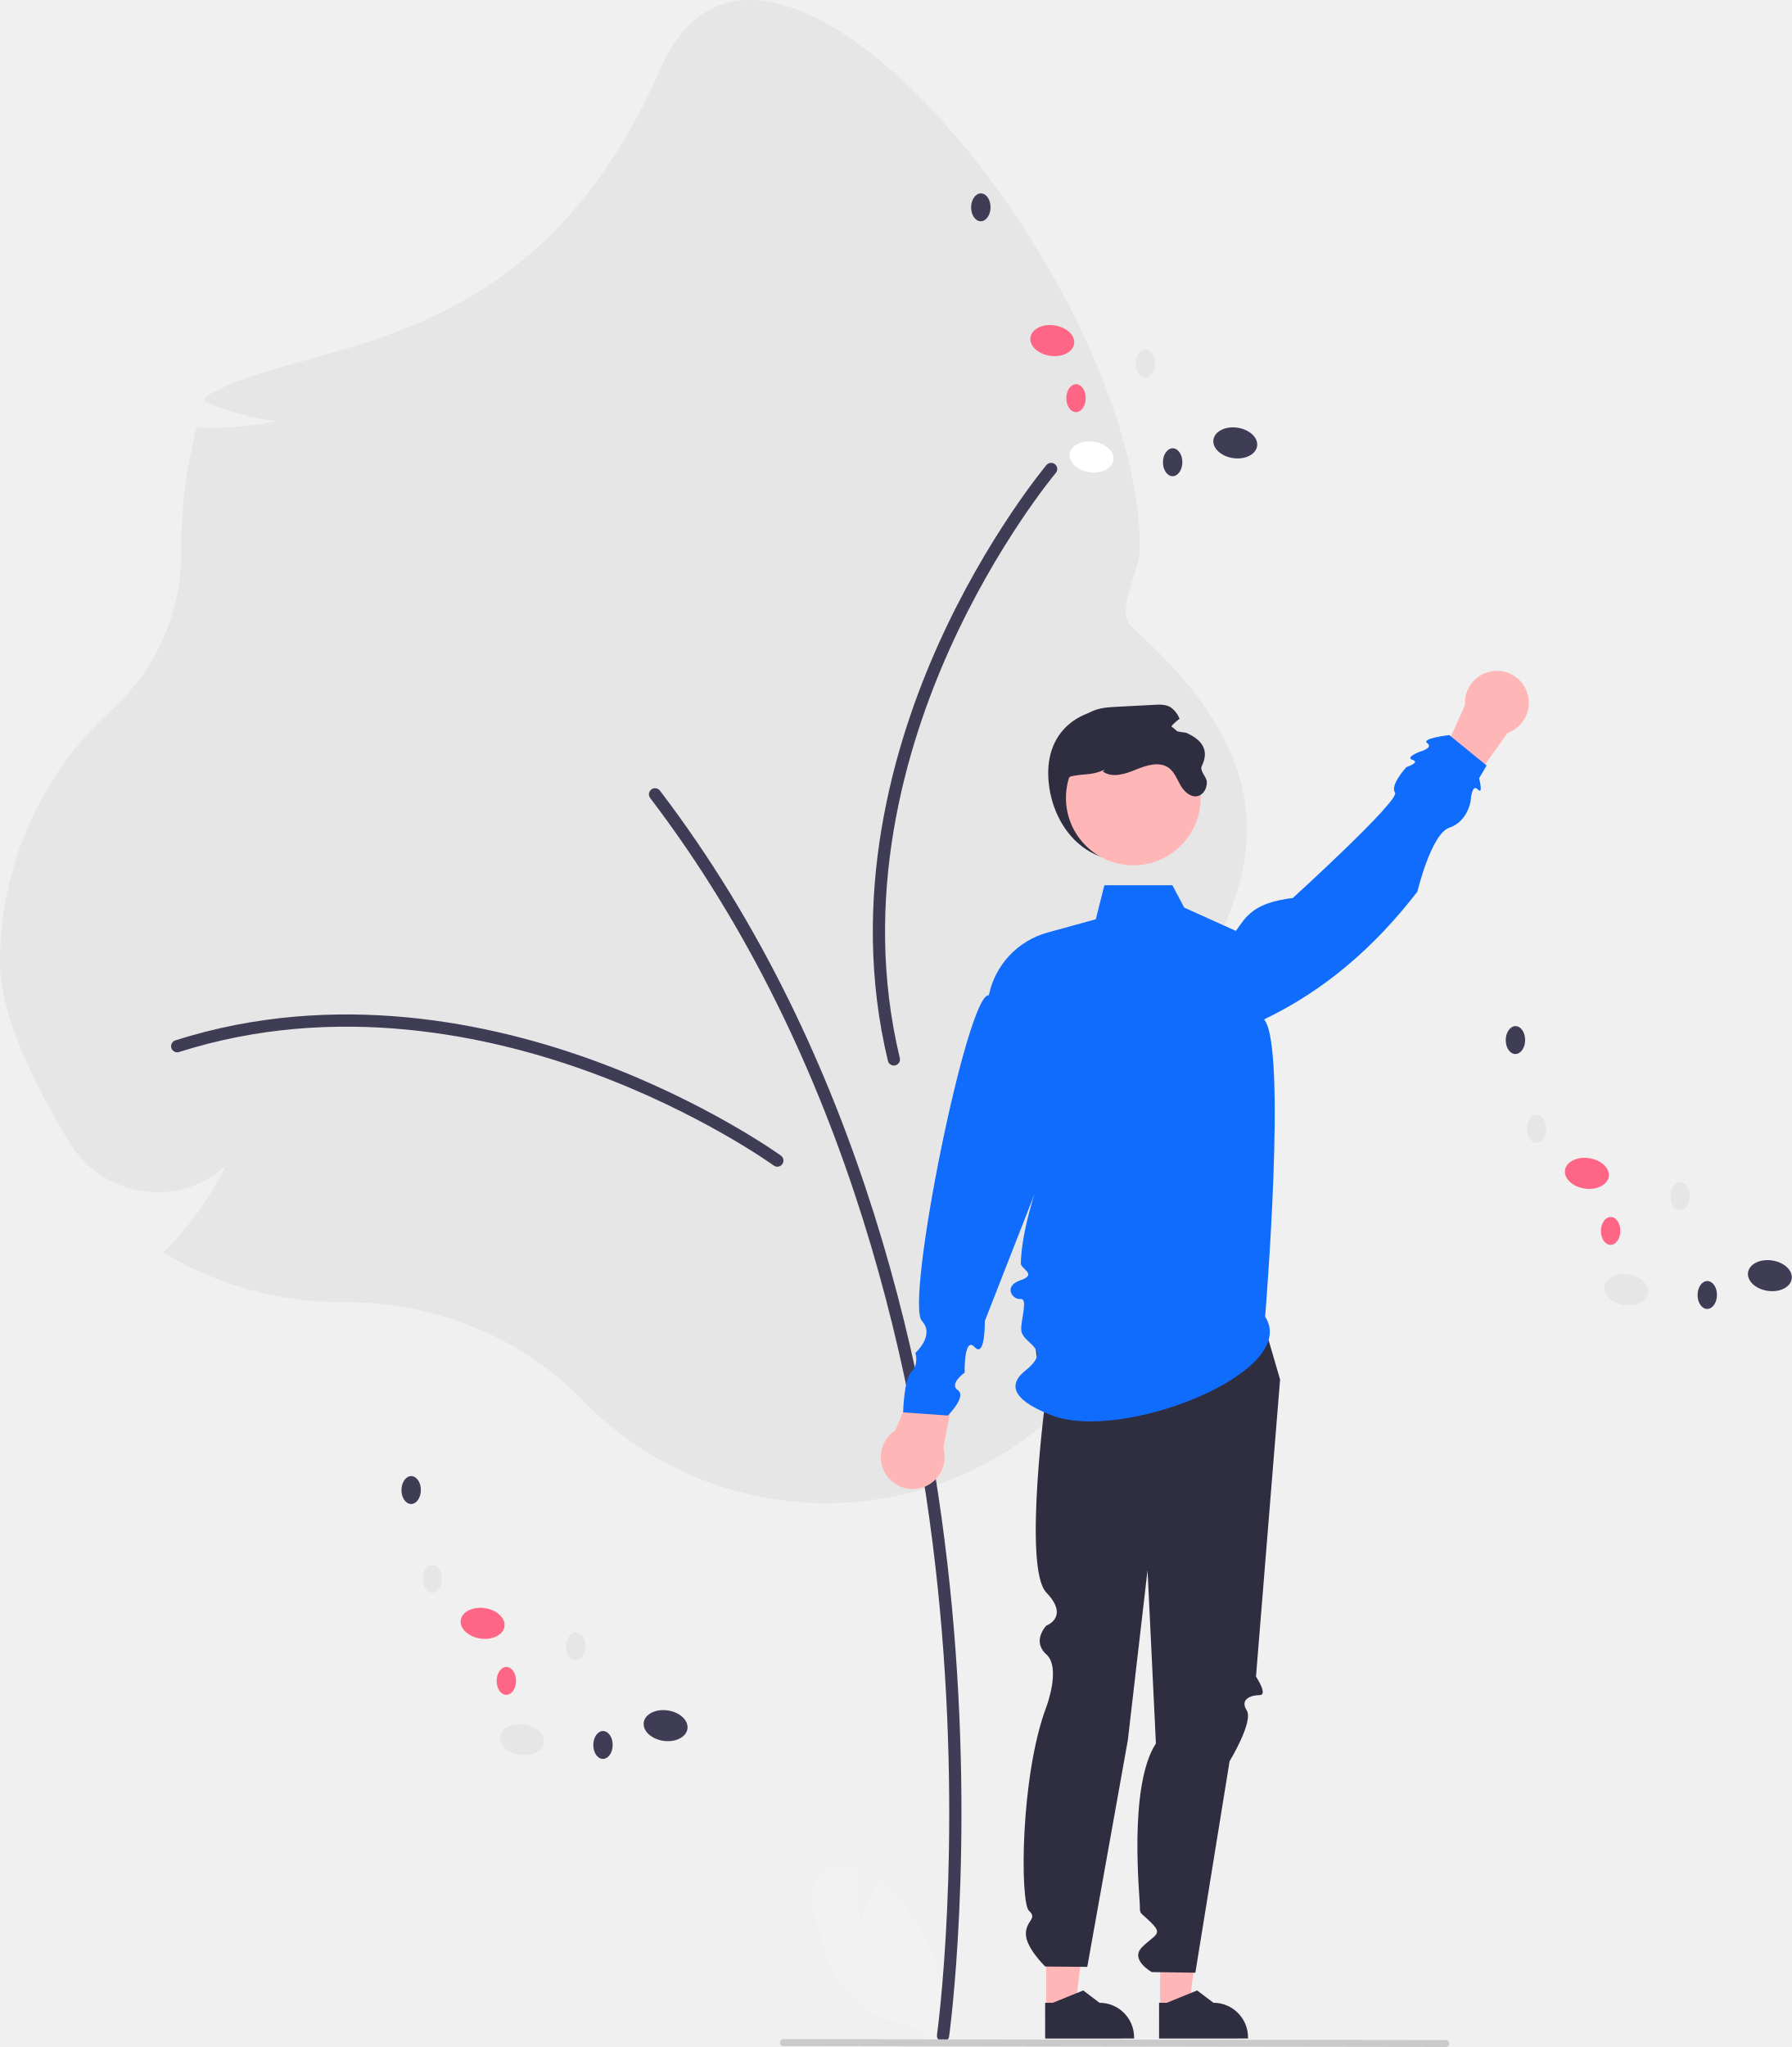
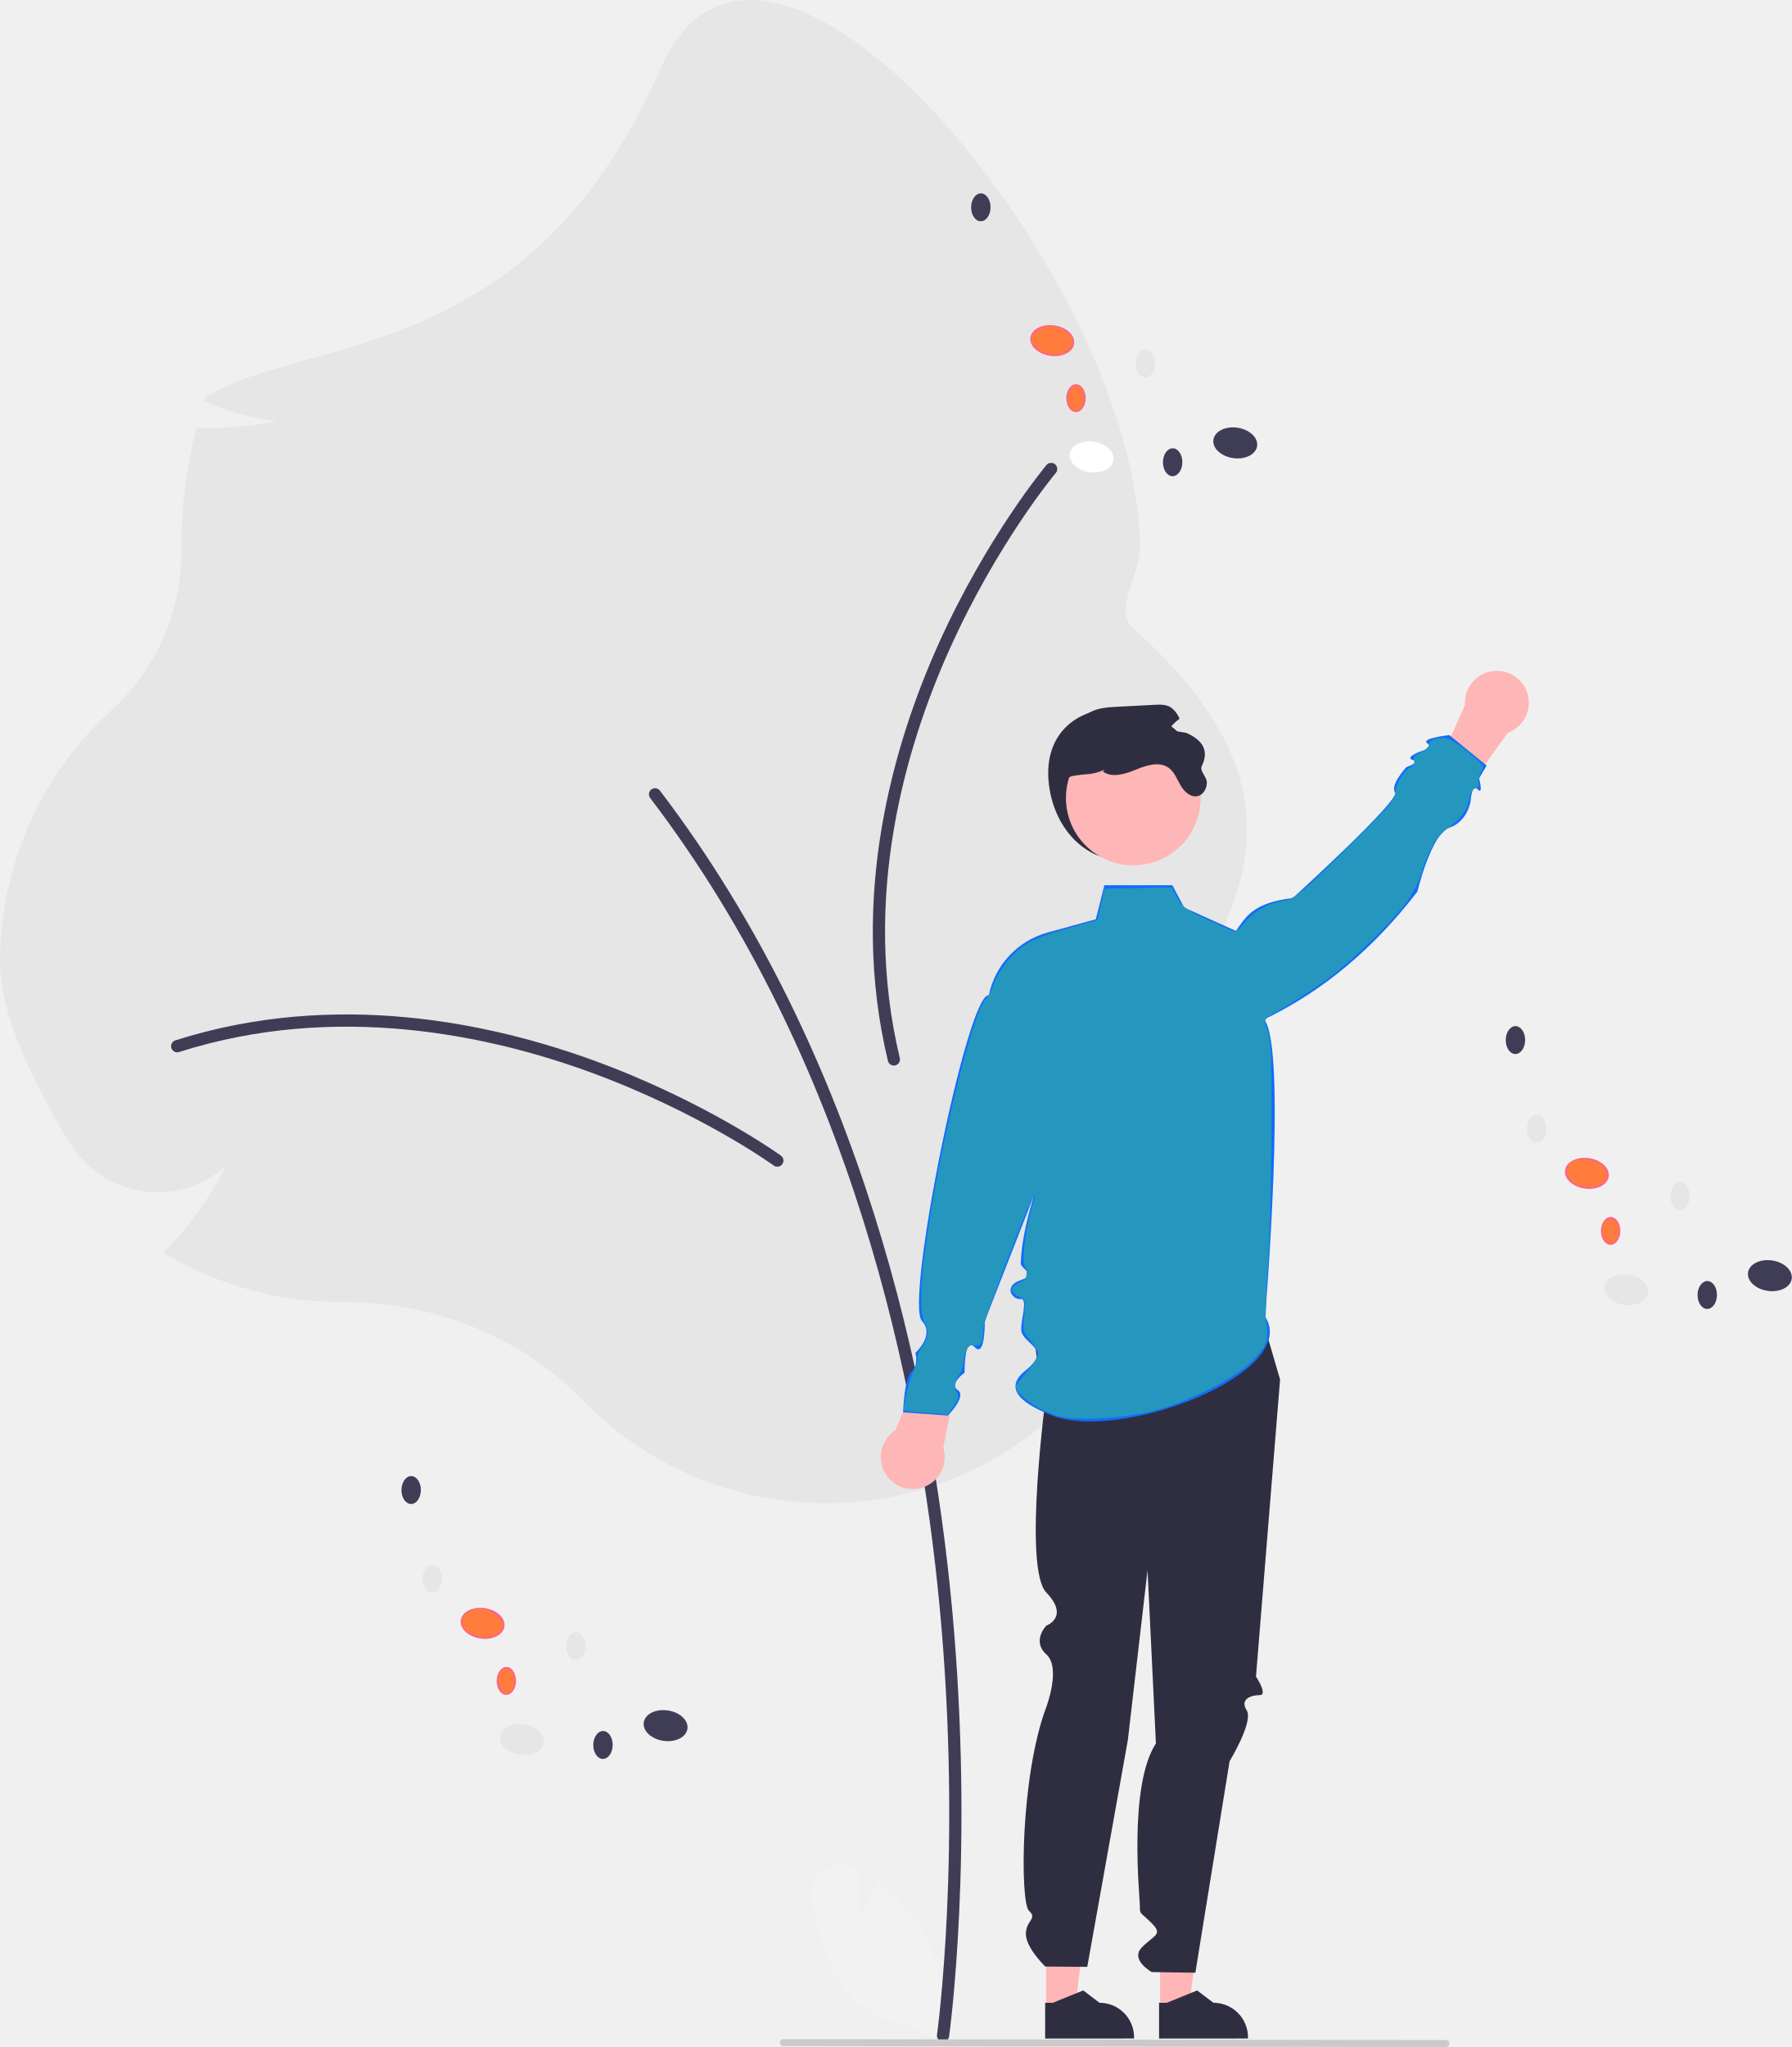
- <svg xmlns="http://www.w3.org/2000/svg" data-name="Layer 1" width="613.353" height="700.561" viewBox="0 0 613.353 700.561">
-   <path d="M587.667,756.931l-.782-17.576q-.122-.065-.244-.129c-8.376-4.395-17.976,3.561-15.3,12.634,2.517,8.537,4.208,17.74,8.816,25.212a34.144,34.144,0,0,0,25.038,15.779l10.642,6.516a57.215,57.215,0,0,0-12.06-46.364,55.267,55.267,0,0,0-10.157-9.438C591.072,750.285,587.667,756.931,587.667,756.931Z" transform="translate(-293.3236 -99.71938)" fill="#f2f2f2" />
-   <path d="M492.391,578.564c-20.488-21.129-50.178-33.247-81.457-33.247l-1.207.003a116.315,116.315,0,0,1-58.635-15.835l-1.852-1.079,1.492-1.537a113.373,113.373,0,0,0,19.993-28.306,34.282,34.282,0,0,1-27.668,8.938,35.104,35.104,0,0,1-25.77-16.506c-10.932-17.738-23.964-42.907-23.964-62.08a116.669,116.669,0,0,1,38.063-86.091,72.651,72.651,0,0,0,24-54.171l-.006-1.453a164.774,164.774,0,0,1,4.891-39.873l.33-1.317,1.355.047a111.391,111.391,0,0,0,26.047-2.182,87.918,87.918,0,0,1-23.36-6.213l-1.458-.59.495-1.494C397.782,214.464,474.758,225.398,519.437,123.175,555.666,40.285,683.493,196.755,683.493,287.199c0,9.229-9.133,21.424-2.296,27.524,73.91,65.938,22.913,108.28,6.835,150.885-3.815,10.109,4.457,21.206,4.457,32.142,0,1.856-.047,3.771-.141,5.693l-.142,2.955-2.464-1.64a81.626,81.626,0,0,1-13.48-11.056,71.135,71.135,0,0,1-2.256,61.412c-7.746,14.619-15.239,25.085-22.272,31.105a116.29,116.29,0,0,1-159.343-7.656Z" transform="translate(-293.3236 -99.71938)" fill="#e6e6e6" />
-   <path d="M616.132,798.499a2.093,2.093,0,0,0,2.07-1.798c.089-.625,8.8-63.454.977-146.956-7.225-77.116-30.429-188.191-99.939-279.415a2.094,2.094,0,1,0-3.33,2.538c68.91,90.436,91.926,200.696,99.101,277.267,7.778,83.016-.865,145.355-.953,145.975a2.095,2.095,0,0,0,2.075,2.389Z" transform="translate(-293.3236 -99.71938)" fill="#3f3d56" />
-   <path d="M559.407,499.005a2.093,2.093,0,0,0,1.232-3.787c-.252-.183-25.681-18.506-63.697-32.425-35.143-12.866-88.582-24.53-143.597-7.02a2.093,2.093,0,1,0,1.27,3.989c53.888-17.15,106.359-5.679,140.888,6.963,37.473,13.72,62.427,31.7,62.675,31.88A2.085,2.085,0,0,0,559.407,499.005Z" transform="translate(-293.3236 -99.71938)" fill="#3f3d56" />
-   <path d="M655.22,260.373a2.093,2.093,0,0,0-3.688-1.502c-.201.238-20.307,24.282-36.928,61.196-15.363,34.125-30.845,86.585-17.343,142.719a2.093,2.093,0,1,0,4.07-.979c-13.224-54.983,1.996-106.491,17.091-140.021,16.383-36.388,36.113-59.982,36.311-60.216A2.085,2.085,0,0,0,655.22,260.373Z" transform="translate(-293.3236 -99.71938)" fill="#3f3d56" />
-   <path d="M652.386,368.317c1.766,14.25,11.641,26,26,26a26,26,0,0,0,26-26c0-14.359-11.702-24.672-26-26C663.216,340.908,650.119,350.021,652.386,368.317Z" transform="translate(-293.3236 -99.71938)" fill="#2f2e41" />
-   <polygon points="397.105 687.328 407.006 687.327 411.716 649.137 397.103 649.138 397.105 687.328" fill="#ffb6b6" />
-   <path d="M690.081,797.376l30.447-.001v-.385A11.851,11.851,0,0,0,708.677,785.139H708.676l-5.562-4.219-10.377,4.22-2.658 0Z" transform="translate(-293.3236 -99.71938)" fill="#2f2e41" />
-   <polygon points="358.105 687.328 368.006 687.327 372.716 649.137 358.103 649.138 358.105 687.328" fill="#ffb6b6" />
-   <path d="M651.081,797.376l30.447-.001v-.385A11.851,11.851,0,0,0,669.677,785.139H669.676l-5.562-4.219-10.377,4.22-2.658 0Z" transform="translate(-293.3236 -99.71938)" fill="#2f2e41" />
-   <path d="M724.501,547.856l7,24L723.254,673.501s4.246,6.355,1.246,6.355-6.847,1.409-4.423,5.205-5.86,17.421-5.86,17.421l-11.717,72.374-14.929-.22s-7.59-4.228-3.33-8.504,7.26-4.276,3.26-8.276-4-2.795-4-5.898-4.008-41.016,5.496-55.559l-2.864-59.295-6.745,58.161-13.888,77.591-14.382-.118s-6.643-6.403-6.63-11.142,4.104-5.133,1.058-7.936-3.046-45.866,5.954-69.803c0,0,5.091-13.374-.012-17.957s-.006-9.827-.006-9.827,8.082-2.921-.007-11.339-.044-67.949-.044-67.949-8.843-24.031.113-33.48S724.501,547.856,724.501,547.856Z" transform="translate(-293.3236 -99.71938)" fill="#2f2e41" />
-   <path d="M599.826,589.206l12.489-30.182,9.84,5.467-5.943,30.703a10.935,10.935,0,1,1-16.387-5.987Z" transform="translate(-293.3236 -99.71938)" fill="#ffb6b6" />
-   <path d="M809.4,350.535l-19.003,26.568-8.345-7.554,12.745-28.558A10.935,10.935,0,1,1,809.4,350.535Z" transform="translate(-293.3236 -99.71938)" fill="#ffb6b6" />
-   <path d="M726.386,550.317c12.326,19.118-49.631,43.381-73.404,33.64-4.163-1.706-18.482-7.339-8.694-15.15s-1.135-8.91-1.393-13.994c-.173-3.399,2.459-10.856-.287-10.536s-5.96-4.381.021-6.404.064-3.868.117-5.788c.572-20.955,16.65-54.287,16.65-54.287l-28.971,74.057s.214,12.812-3.48,8.897-3.426,8.757-3.426,8.757-5.494,3.834-2.335,5.968-3.401,8.694-3.401,8.694l-15.307-1.093s.24-11.371,2.853-13.885,1.33-6.471,1.33-6.471,6.805-6.023,2.243-10.914c-5.867-6.29,15.524-112.53,22.906-111.478a28.12,28.12,0,0,1,20.08-21.452l16.532-4.552,2.936-11.647h23.279l4.055,7.653,17.698,7.987c3.334-4.704,5.825-9.66,19.475-11.267,0,0,36.783-33.467,34.987-36.08s3.906-8.731,3.906-8.731,4.87-1.594,2.122-2.445,2.446-2.818,2.446-2.818,4.81-1.264,2.542-2.928,7.571-2.758,7.571-2.758l12.767,10.417-2.58,4.375s1.573,5.958-.48,3.783-2.44,4.137-2.44,4.137-1.049,6.912-7.267,8.994S778.502,404.863,778.502,404.863c-14.665,19.067-31.971,33.941-52.48,43.733C734.015,457.771,726.386,550.317,726.386,550.317Z" transform="translate(-293.3236 -99.71938)" fill="#106cfc" />
-   <circle cx="387.937" cy="273.086" r="23.056" fill="#ffb6b6" />
-   <path d="M657.386,375.317c.73,5.01,5,12,4,12s-8.11-20.653-1-22c5.157-.977,6.31-.12,11.13-2.21l-.68.64c3.19,2.32,7.63.89,11.27-.62,3.65-1.5,8.08-2.93,11.28-.62,2.01,1.45,2.86,3.97,4.11,6.11,1.25,2.15,3.56,4.18,5.94,3.52,1.91-.53,3.01-2.67,3-4.65s-2.588-3.864-1.72-5.64c2.573-5.264.259-8.853-5.35-11.33q-3.06-.465-6.12-.95a17.358,17.358,0,0,1,3.84-3.86,8.774,8.774,0,0,0-3.1-3.97c-1.63-.97-3.65-.9-5.54-.8q-6.33.33-12.65.66c-3.12.16-6.35.35-9.14,1.78-3.48,1.79-5.76,5.28-7.42,8.83C655.516,360.187,656.106,366.607,657.386,375.317Z" transform="translate(-293.3236 -99.71938)" fill="#2f2e41" />
-   <path d="M561.476,799.973l226.75.307a1.191,1.191,0,1,0,0-2.381l-226.75-.307a1.191,1.191,0,0,0,0,2.381Z" transform="translate(-293.3236 -99.71938)" fill="#cacaca" />
-   <ellipse cx="471.988" cy="695.094" rx="5.257" ry="7.557" transform="translate(-577.1442 962.365) rotate(-81.72174)" fill="#e6e6e6" />
-   <ellipse cx="521.16" cy="690.296" rx="5.257" ry="7.557" transform="translate(-530.3043 1006.917) rotate(-81.72174)" fill="#3f3d56" />
-   <ellipse cx="458.524" cy="655.286" rx="5.257" ry="7.557" transform="translate(-549.2768 914.9641) rotate(-81.72174)" fill="#ff6584" />
-   <ellipse cx="441.313" cy="640.043" rx="4.776" ry="3.322" transform="translate(-495.3721 976.7843) rotate(-89.56675)" fill="#e6e6e6" />
-   <ellipse cx="434.067" cy="609.671" rx="4.776" ry="3.322" transform="translate(-472.1923 939.3968) rotate(-89.56675)" fill="#3f3d56" />
-   <ellipse cx="490.412" cy="663.123" rx="4.776" ry="3.322" transform="translate(-469.7236 1048.788) rotate(-89.56675)" fill="#e6e6e6" />
-   <ellipse cx="466.651" cy="674.987" rx="4.776" ry="3.322" transform="translate(-505.1694 1036.801) rotate(-89.56675)" fill="#ff6584" />
-   <ellipse cx="499.728" cy="696.915" rx="4.776" ry="3.322" transform="translate(-494.2694 1091.639) rotate(-89.56675)" fill="#3f3d56" />
-   <ellipse cx="849.988" cy="541.094" rx="5.257" ry="7.557" transform="translate(-101.1735 1204.599) rotate(-81.72174)" fill="#e6e6e6" />
-   <ellipse cx="899.16" cy="536.296" rx="5.257" ry="7.557" transform="translate(-54.33364 1249.151) rotate(-81.72174)" fill="#3f3d56" />
-   <ellipse cx="836.524" cy="501.286" rx="5.257" ry="7.557" transform="matrix(0.14398, -0.98958, 0.98958, 0.14398, -73.30606, 1157.199)" fill="#ff6584" />
-   <ellipse cx="819.313" cy="486.043" rx="4.776" ry="3.322" transform="translate(33.76519 1201.938) rotate(-89.56675)" fill="#e6e6e6" />
-   <ellipse cx="812.067" cy="455.671" rx="4.776" ry="3.322" transform="translate(56.94499 1164.55) rotate(-89.56675)" fill="#3f3d56" />
-   <ellipse cx="868.412" cy="509.123" rx="4.776" ry="3.322" transform="translate(59.41371 1273.942) rotate(-89.56675)" fill="#e6e6e6" />
-   <ellipse cx="844.651" cy="520.987" rx="4.776" ry="3.322" transform="translate(23.96793 1261.955) rotate(-89.56675)" fill="#ff6584" />
-   <ellipse cx="877.728" cy="542.915" rx="4.776" ry="3.322" transform="translate(34.86796 1316.793) rotate(-89.56675)" fill="#3f3d56" />
-   <ellipse cx="666.988" cy="256.094" rx="5.257" ry="7.557" transform="translate(24.20544 779.5407) rotate(-81.72174)" fill="#fff" />
-   <ellipse cx="716.16" cy="251.296" rx="5.257" ry="7.557" transform="translate(71.04527 824.0926) rotate(-81.72174)" fill="#3f3d56" />
-   <ellipse cx="653.524" cy="216.286" rx="5.257" ry="7.557" transform="translate(52.07285 732.1398) rotate(-81.72174)" fill="#ff6584" />
-   <ellipse cx="636.313" cy="201.043" rx="4.776" ry="3.322" transform="translate(137.1408 736.0982) rotate(-89.56675)" fill="#e6e6e6" />
-   <ellipse cx="629.067" cy="170.671" rx="4.776" ry="3.322" transform="translate(160.3206 698.7107) rotate(-89.56675)" fill="#3f3d56" />
-   <ellipse cx="685.412" cy="224.123" rx="4.776" ry="3.322" transform="translate(162.7893 808.102) rotate(-89.56675)" fill="#e6e6e6" />
-   <ellipse cx="661.651" cy="235.987" rx="4.776" ry="3.322" transform="translate(127.3435 796.1152) rotate(-89.56675)" fill="#ff6584" />
-   <ellipse cx="694.728" cy="257.915" rx="4.776" ry="3.322" transform="translate(138.2436 850.9534) rotate(-89.56675)" fill="#3f3d56" />
+ <svg xmlns="http://www.w3.org/2000/svg" data-name="Layer 1" width="613.353" height="700.561" viewBox="0 0 613.353 700.561" version="1.1" id="svg84">
+   <defs id="defs88" />
+   <path d="M587.667,756.931l-.782-17.576q-.122-.065-.244-.129c-8.376-4.395-17.976,3.561-15.3,12.634,2.517,8.537,4.208,17.74,8.816,25.212a34.144,34.144,0,0,0,25.038,15.779l10.642,6.516a57.215,57.215,0,0,0-12.06-46.364,55.267,55.267,0,0,0-10.157-9.438C591.072,750.285,587.667,756.931,587.667,756.931Z" transform="translate(-293.3236 -99.71938)" fill="#f2f2f2" id="path2" />
+   <path d="M492.391,578.564c-20.488-21.129-50.178-33.247-81.457-33.247l-1.207.003a116.315,116.315,0,0,1-58.635-15.835l-1.852-1.079,1.492-1.537a113.373,113.373,0,0,0,19.993-28.306,34.282,34.282,0,0,1-27.668,8.938,35.104,35.104,0,0,1-25.77-16.506c-10.932-17.738-23.964-42.907-23.964-62.08a116.669,116.669,0,0,1,38.063-86.091,72.651,72.651,0,0,0,24-54.171l-.006-1.453a164.774,164.774,0,0,1,4.891-39.873l.33-1.317,1.355.047a111.391,111.391,0,0,0,26.047-2.182,87.918,87.918,0,0,1-23.36-6.213l-1.458-.59.495-1.494C397.782,214.464,474.758,225.398,519.437,123.175,555.666,40.285,683.493,196.755,683.493,287.199c0,9.229-9.133,21.424-2.296,27.524,73.91,65.938,22.913,108.28,6.835,150.885-3.815,10.109,4.457,21.206,4.457,32.142,0,1.856-.047,3.771-.141,5.693l-.142,2.955-2.464-1.64a81.626,81.626,0,0,1-13.48-11.056,71.135,71.135,0,0,1-2.256,61.412c-7.746,14.619-15.239,25.085-22.272,31.105a116.29,116.29,0,0,1-159.343-7.656Z" transform="translate(-293.3236 -99.71938)" fill="#e6e6e6" id="path4" />
+   <path d="M616.132,798.499a2.093,2.093,0,0,0,2.07-1.798c.089-.625,8.8-63.454.977-146.956-7.225-77.116-30.429-188.191-99.939-279.415a2.094,2.094,0,1,0-3.33,2.538c68.91,90.436,91.926,200.696,99.101,277.267,7.778,83.016-.865,145.355-.953,145.975a2.095,2.095,0,0,0,2.075,2.389Z" transform="translate(-293.3236 -99.71938)" fill="#3f3d56" id="path6" />
+   <path d="M559.407,499.005a2.093,2.093,0,0,0,1.232-3.787c-.252-.183-25.681-18.506-63.697-32.425-35.143-12.866-88.582-24.53-143.597-7.02a2.093,2.093,0,1,0,1.27,3.989c53.888-17.15,106.359-5.679,140.888,6.963,37.473,13.72,62.427,31.7,62.675,31.88A2.085,2.085,0,0,0,559.407,499.005Z" transform="translate(-293.3236 -99.71938)" fill="#3f3d56" id="path8" />
+   <path d="M655.22,260.373a2.093,2.093,0,0,0-3.688-1.502c-.201.238-20.307,24.282-36.928,61.196-15.363,34.125-30.845,86.585-17.343,142.719a2.093,2.093,0,1,0,4.07-.979c-13.224-54.983,1.996-106.491,17.091-140.021,16.383-36.388,36.113-59.982,36.311-60.216A2.085,2.085,0,0,0,655.22,260.373Z" transform="translate(-293.3236 -99.71938)" fill="#3f3d56" id="path10" />
+   <path d="M652.386,368.317c1.766,14.25,11.641,26,26,26a26,26,0,0,0,26-26c0-14.359-11.702-24.672-26-26C663.216,340.908,650.119,350.021,652.386,368.317Z" transform="translate(-293.3236 -99.71938)" fill="#2f2e41" id="path12" />
+   <polygon points="397.105 687.328 407.006 687.327 411.716 649.137 397.103 649.138 397.105 687.328" fill="#ffb6b6" id="polygon14" />
+   <path d="M690.081,797.376l30.447-.001v-.385A11.851,11.851,0,0,0,708.677,785.139H708.676l-5.562-4.219-10.377,4.22-2.658 0Z" transform="translate(-293.3236 -99.71938)" fill="#2f2e41" id="path16" />
+   <polygon points="358.105 687.328 368.006 687.327 372.716 649.137 358.103 649.138 358.105 687.328" fill="#ffb6b6" id="polygon18" />
+   <path d="M651.081,797.376l30.447-.001v-.385A11.851,11.851,0,0,0,669.677,785.139H669.676l-5.562-4.219-10.377,4.22-2.658 0Z" transform="translate(-293.3236 -99.71938)" fill="#2f2e41" id="path20" />
+   <path d="M724.501,547.856l7,24L723.254,673.501s4.246,6.355,1.246,6.355-6.847,1.409-4.423,5.205-5.86,17.421-5.86,17.421l-11.717,72.374-14.929-.22s-7.59-4.228-3.33-8.504,7.26-4.276,3.26-8.276-4-2.795-4-5.898-4.008-41.016,5.496-55.559l-2.864-59.295-6.745,58.161-13.888,77.591-14.382-.118s-6.643-6.403-6.63-11.142,4.104-5.133,1.058-7.936-3.046-45.866,5.954-69.803c0,0,5.091-13.374-.012-17.957s-.006-9.827-.006-9.827,8.082-2.921-.007-11.339-.044-67.949-.044-67.949-8.843-24.031.113-33.48S724.501,547.856,724.501,547.856Z" transform="translate(-293.3236 -99.71938)" fill="#2f2e41" id="path22" />
+   <path d="M599.826,589.206l12.489-30.182,9.84,5.467-5.943,30.703a10.935,10.935,0,1,1-16.387-5.987Z" transform="translate(-293.3236 -99.71938)" fill="#ffb6b6" id="path24" />
+   <path d="M809.4,350.535l-19.003,26.568-8.345-7.554,12.745-28.558A10.935,10.935,0,1,1,809.4,350.535Z" transform="translate(-293.3236 -99.71938)" fill="#ffb6b6" id="path26" />
+   <path d="M726.386,550.317c12.326,19.118-49.631,43.381-73.404,33.64-4.163-1.706-18.482-7.339-8.694-15.15s-1.135-8.91-1.393-13.994c-.173-3.399,2.459-10.856-.287-10.536s-5.96-4.381.021-6.404.064-3.868.117-5.788c.572-20.955,16.65-54.287,16.65-54.287l-28.971,74.057s.214,12.812-3.48,8.897-3.426,8.757-3.426,8.757-5.494,3.834-2.335,5.968-3.401,8.694-3.401,8.694l-15.307-1.093s.24-11.371,2.853-13.885,1.33-6.471,1.33-6.471,6.805-6.023,2.243-10.914c-5.867-6.29,15.524-112.53,22.906-111.478a28.12,28.12,0,0,1,20.08-21.452l16.532-4.552,2.936-11.647h23.279l4.055,7.653,17.698,7.987c3.334-4.704,5.825-9.66,19.475-11.267,0,0,36.783-33.467,34.987-36.08s3.906-8.731,3.906-8.731,4.87-1.594,2.122-2.445,2.446-2.818,2.446-2.818,4.81-1.264,2.542-2.928,7.571-2.758,7.571-2.758l12.767,10.417-2.58,4.375s1.573,5.958-.48,3.783-2.44,4.137-2.44,4.137-1.049,6.912-7.267,8.994S778.502,404.863,778.502,404.863c-14.665,19.067-31.971,33.941-52.48,43.733C734.015,457.771,726.386,550.317,726.386,550.317Z" transform="translate(-293.3236 -99.71938)" fill="#106cfc" id="path28" />
+   <circle cx="387.937" cy="273.086" r="23.056" fill="#ffb6b6" id="circle30" />
+   <path d="M657.386,375.317c.73,5.01,5,12,4,12s-8.11-20.653-1-22c5.157-.977,6.31-.12,11.13-2.21l-.68.64c3.19,2.32,7.63.89,11.27-.62,3.65-1.5,8.08-2.93,11.28-.62,2.01,1.45,2.86,3.97,4.11,6.11,1.25,2.15,3.56,4.18,5.94,3.52,1.91-.53,3.01-2.67,3-4.65s-2.588-3.864-1.72-5.64c2.573-5.264.259-8.853-5.35-11.33q-3.06-.465-6.12-.95a17.358,17.358,0,0,1,3.84-3.86,8.774,8.774,0,0,0-3.1-3.97c-1.63-.97-3.65-.9-5.54-.8q-6.33.33-12.65.66c-3.12.16-6.35.35-9.14,1.78-3.48,1.79-5.76,5.28-7.42,8.83C655.516,360.187,656.106,366.607,657.386,375.317Z" transform="translate(-293.3236 -99.71938)" fill="#2f2e41" id="path32" />
+   <path d="M561.476,799.973l226.75.307a1.191,1.191,0,1,0,0-2.381l-226.75-.307a1.191,1.191,0,0,0,0,2.381Z" transform="translate(-293.3236 -99.71938)" fill="#cacaca" id="path34" />
+   <ellipse cx="471.988" cy="695.094" rx="5.257" ry="7.557" transform="translate(-577.1442 962.365) rotate(-81.72174)" fill="#e6e6e6" id="ellipse36" />
+   <ellipse cx="521.16" cy="690.296" rx="5.257" ry="7.557" transform="translate(-530.3043 1006.917) rotate(-81.72174)" fill="#3f3d56" id="ellipse38" />
+   <ellipse cx="458.524" cy="655.286" rx="5.257" ry="7.557" transform="translate(-549.2768 914.9641) rotate(-81.72174)" fill="#ff6584" id="ellipse40" />
+   <ellipse cx="441.313" cy="640.043" rx="4.776" ry="3.322" transform="translate(-495.3721 976.7843) rotate(-89.56675)" fill="#e6e6e6" id="ellipse42" />
+   <ellipse cx="434.067" cy="609.671" rx="4.776" ry="3.322" transform="translate(-472.1923 939.3968) rotate(-89.56675)" fill="#3f3d56" id="ellipse44" />
+   <ellipse cx="490.412" cy="663.123" rx="4.776" ry="3.322" transform="translate(-469.7236 1048.788) rotate(-89.56675)" fill="#e6e6e6" id="ellipse46" />
+   <ellipse cx="466.651" cy="674.987" rx="4.776" ry="3.322" transform="translate(-505.1694 1036.801) rotate(-89.56675)" fill="#ff6584" id="ellipse48" />
+   <ellipse cx="499.728" cy="696.915" rx="4.776" ry="3.322" transform="translate(-494.2694 1091.639) rotate(-89.56675)" fill="#3f3d56" id="ellipse50" />
+   <ellipse cx="849.988" cy="541.094" rx="5.257" ry="7.557" transform="translate(-101.1735 1204.599) rotate(-81.72174)" fill="#e6e6e6" id="ellipse52" />
+   <ellipse cx="899.16" cy="536.296" rx="5.257" ry="7.557" transform="translate(-54.33364 1249.151) rotate(-81.72174)" fill="#3f3d56" id="ellipse54" />
+   <ellipse cx="836.524" cy="501.286" rx="5.257" ry="7.557" transform="matrix(0.14398, -0.98958, 0.98958, 0.14398, -73.30606, 1157.199)" fill="#ff6584" id="ellipse56" />
+   <ellipse cx="819.313" cy="486.043" rx="4.776" ry="3.322" transform="translate(33.76519 1201.938) rotate(-89.56675)" fill="#e6e6e6" id="ellipse58" />
+   <ellipse cx="812.067" cy="455.671" rx="4.776" ry="3.322" transform="translate(56.94499 1164.55) rotate(-89.56675)" fill="#3f3d56" id="ellipse60" />
+   <ellipse cx="868.412" cy="509.123" rx="4.776" ry="3.322" transform="translate(59.41371 1273.942) rotate(-89.56675)" fill="#e6e6e6" id="ellipse62" />
+   <ellipse cx="844.651" cy="520.987" rx="4.776" ry="3.322" transform="translate(23.96793 1261.955) rotate(-89.56675)" fill="#ff6584" id="ellipse64" />
+   <ellipse cx="877.728" cy="542.915" rx="4.776" ry="3.322" transform="translate(34.86796 1316.793) rotate(-89.56675)" fill="#3f3d56" id="ellipse66" />
+   <ellipse cx="666.988" cy="256.094" rx="5.257" ry="7.557" transform="translate(24.20544 779.5407) rotate(-81.72174)" fill="#fff" id="ellipse68" />
+   <ellipse cx="716.16" cy="251.296" rx="5.257" ry="7.557" transform="translate(71.04527 824.0926) rotate(-81.72174)" fill="#3f3d56" id="ellipse70" />
+   <ellipse cx="653.524" cy="216.286" rx="5.257" ry="7.557" transform="translate(52.07285 732.1398) rotate(-81.72174)" fill="#ff6584" id="ellipse72" />
+   <ellipse cx="636.313" cy="201.043" rx="4.776" ry="3.322" transform="translate(137.1408 736.0982) rotate(-89.56675)" fill="#e6e6e6" id="ellipse74" />
+   <ellipse cx="629.067" cy="170.671" rx="4.776" ry="3.322" transform="translate(160.3206 698.7107) rotate(-89.56675)" fill="#3f3d56" id="ellipse76" />
+   <ellipse cx="685.412" cy="224.123" rx="4.776" ry="3.322" transform="translate(162.7893 808.102) rotate(-89.56675)" fill="#e6e6e6" id="ellipse78" />
+   <ellipse cx="661.651" cy="235.987" rx="4.776" ry="3.322" transform="translate(127.3435 796.1152) rotate(-89.56675)" fill="#ff6584" id="ellipse80" />
+   <ellipse cx="694.728" cy="257.915" rx="4.776" ry="3.322" transform="translate(138.2436 850.9534) rotate(-89.56675)" fill="#3f3d56" id="ellipse82" />
+   <path style="fill:#2596be;stroke-width:0.854;fill-opacity:1" d="m 361.631,484.504 c -6.827,-2.227 -13.914,-7.36 -13.914,-10.078 0,-0.35 1.73,-2.584 3.845,-4.964 2.115,-2.381 3.845,-5.071 3.845,-5.979 0,-0.908 -1.205,-3.023 -2.678,-4.7 -2.585,-2.945 -2.658,-3.241 -2.11,-8.59 0.496,-4.845 0.377,-5.608 -0.953,-6.083 -4.197,-1.498 -4.27,-3.734 -0.178,-5.429 2.474,-1.025 3.382,-3.601 1.647,-4.673 -1.832,-1.132 -0.014,-15.358 3.056,-23.922 0.427,-1.19 0.337,-1.449 -0.296,-0.854 -1.541,1.45 -17.284,42.744 -17.296,45.37 -0.023,4.789 -0.848,6.349 -3.063,5.793 -1.637,-0.411 -2.192,-0.071 -2.893,1.772 -0.477,1.254 -0.867,3.233 -0.867,4.396 0,1.163 -0.852,3.267 -1.894,4.676 -1.582,2.14 -1.723,2.835 -0.854,4.226 1.43,2.29 1.319,3.167 -0.776,6.109 l -1.815,2.549 -7.369,-0.598 c -4.053,-0.329 -7.456,-0.67 -7.561,-0.759 -0.718,-0.599 1.836,-11.256 3.286,-13.714 0.98,-1.662 1.572,-3.57 1.314,-4.241 -0.257,-0.671 0.256,-2.14 1.14,-3.264 2.467,-3.136 2.968,-6.298 1.381,-8.72 -1.911,-2.917 -1.783,-12.076 0.386,-27.583 4.685,-33.492 16.479,-81.048 20.76,-83.709 0.576,-0.358 1.545,-2.203 2.154,-4.1 1.621,-5.047 6.442,-11.227 11.027,-14.135 3.692,-2.342 6.42,-3.315 19.889,-7.096 l 4.759,-1.336 1.237,-5.36 1.237,-5.36 11.518,-0.233 11.518,-0.233 1.93,3.654 c 1.761,3.335 2.724,4.009 11.017,7.717 l 9.087,4.063 2.958,-3.456 c 3.501,-4.09 8.158,-6.648 13.414,-7.369 3.572,-0.49 4.882,-1.573 20.934,-17.309 14.643,-14.355 17.124,-17.154 17.127,-19.325 0.003,-3.034 2.621,-7.607 5.118,-8.944 1.166,-0.624 1.629,-1.486 1.32,-2.46 -0.348,-1.096 0.274,-1.829 2.308,-2.725 1.531,-0.674 2.784,-1.802 2.784,-2.507 0,-1.55 1.734,-2.422 4.974,-2.503 1.722,-0.043 4.099,1.328 8.321,4.802 5.771,4.747 5.879,4.91 4.592,6.874 -0.725,1.106 -1.095,2.715 -0.822,3.575 0.34,1.072 -0.009,1.696 -1.109,1.984 -1.121,0.293 -1.781,1.52 -2.188,4.064 -0.586,3.667 -3.228,6.927 -8.521,10.512 -2.66,1.802 -5.692,7.465 -7.865,14.69 -0.848,2.819 -3.105,7.224 -5.015,9.788 -5.229,7.017 -17.964,19.44 -26.484,25.834 -6.129,4.6 -19.193,12.733 -22.032,13.716 -0.339,0.117 0.045,1.944 0.854,4.058 1.289,3.368 1.47,7.447 1.461,32.892 -0.006,15.976 -0.507,36.352 -1.113,45.28 -1.23,18.113 -1.253,19.17 -0.499,23.727 0.746,4.512 -0.804,7.624 -6.295,12.643 -6.046,5.526 -20.843,12.791 -32.236,15.828 -10.405,2.774 -27.565,3.653 -33.502,1.716 z" id="path981" />
+   <path style="fill:#2596be;fill-opacity:1;stroke-width:0.854" d="m 359.251,483.163 c -7.668,-3.059 -12.898,-8.812 -9.769,-10.746 1.758,-1.087 5.924,-7.501 5.924,-9.121 0,-0.901 -0.961,-2.898 -2.136,-4.438 -1.782,-2.336 -2.136,-3.739 -2.136,-8.467 0,-5.101 -0.213,-5.806 -2.136,-7.066 -2.766,-1.812 -2.692,-2.58 0.4,-4.179 l 2.536,-1.311 -0.497,-6.613 c -0.384,-5.116 -0.085,-8.335 1.323,-14.217 1.001,-4.182 1.625,-7.799 1.386,-8.038 -1.063,-1.063 -15.792,36.751 -17.855,45.839 -0.818,3.603 -1.514,4.902 -2.738,5.116 -2.09,0.364 -3.777,2.518 -3.777,4.823 0,0.986 -0.786,3.315 -1.746,5.176 -1.208,2.342 -1.591,4.244 -1.24,6.173 0.339,1.87 0.021,3.611 -0.967,5.282 -1.384,2.343 -1.733,2.468 -5.808,2.078 -9.151,-0.876 -9.889,-1.116 -9.889,-3.22 0,-1.08 0.796,-4.235 1.77,-7.01 0.973,-2.775 1.962,-6.006 2.198,-7.181 0.236,-1.175 1.209,-3.604 2.163,-5.399 1.309,-2.462 1.568,-3.931 1.057,-5.98 -0.373,-1.494 -0.661,-8.099 -0.642,-14.678 0.028,-9.557 0.584,-15.052 2.764,-27.339 5.372,-30.278 13.861,-63.609 17.606,-69.128 1.019,-1.502 2.832,-4.87 4.03,-7.485 4.505,-9.841 10.158,-13.812 26.065,-18.31 l 8.741,-2.472 0.991,-4.416 c 0.545,-2.429 1.225,-4.795 1.511,-5.258 0.286,-0.463 5.439,-0.961 11.45,-1.106 l 10.93,-0.264 2.059,3.453 c 1.745,2.926 3.355,4.062 10.546,7.445 4.668,2.196 8.765,3.992 9.104,3.992 0.339,0 2.71,-1.913 5.269,-4.251 2.877,-2.63 6.019,-4.622 8.236,-5.222 1.971,-0.534 4.738,-1.388 6.147,-1.898 1.41,-0.51 9.784,-8.042 18.609,-16.737 14.564,-14.35 16.163,-16.215 17.32,-20.194 0.739,-2.543 2.342,-5.407 3.818,-6.821 1.399,-1.34 2.543,-2.794 2.543,-3.231 0,-0.437 1.538,-2.287 3.418,-4.112 4.62,-4.484 6.957,-4.382 13.573,0.592 5.992,4.504 6.622,5.285 5.318,6.588 -0.523,0.523 -0.951,1.986 -0.951,3.252 0,1.265 -0.557,2.514 -1.237,2.775 -0.68,0.261 -1.677,2.111 -2.216,4.112 -0.732,2.719 -2.438,5.048 -6.76,9.228 -4.229,4.09 -6.187,6.738 -7.293,9.863 -3.289,9.29 -6.438,14.814 -12.174,21.359 -10.151,11.58 -24.173,22.838 -38.506,30.914 -3.286,1.852 -5.228,3.465 -4.972,4.13 2.51,6.54 2.772,35.628 0.85,94.36 l -0.544,16.631 -4.855,4.855 c -3.789,3.789 -7.189,5.999 -15.475,10.059 -14.281,6.998 -21.127,8.707 -36.677,9.159 -10.908,0.317 -12.898,0.156 -16.66,-1.344 z" id="path1057" />
+   <path style="fill:#2596be;fill-opacity:1;stroke-width:0.854" d="m 359.251,483.163 c -4.909,-1.958 -10.679,-6.408 -10.679,-8.235 0,-0.684 1.538,-3.19 3.417,-5.568 1.88,-2.378 3.417,-4.968 3.417,-5.757 0,-0.789 -0.961,-2.848 -2.136,-4.577 -1.732,-2.548 -2.136,-4.184 -2.136,-8.643 0,-4.924 -0.224,-5.647 -2.136,-6.9 -2.734,-1.792 -2.693,-2.722 0.188,-4.232 2.3,-1.205 2.324,-1.312 2.428,-10.493 0.066,-5.828 0.639,-11.147 1.542,-14.31 0.791,-2.769 1.241,-5.231 1,-5.471 -0.979,-0.979 -15.136,35.209 -17.469,44.654 -1.241,5.024 -1.795,6.032 -3.543,6.444 -1.352,0.319 -2.328,1.367 -2.809,3.015 -0.406,1.389 -1.446,4.449 -2.313,6.798 -0.874,2.37 -1.366,5.288 -1.106,6.556 0.289,1.403 -0.116,3.275 -1.049,4.854 -1.436,2.432 -1.753,2.548 -5.854,2.156 -9.296,-0.89 -9.889,-1.092 -9.889,-3.375 0,-2.702 3.964,-15.149 6.203,-19.477 1.558,-3.011 1.612,-3.713 0.613,-7.88 -2.996,-12.488 4.087,-58.015 14.645,-94.138 3.548,-12.138 10.566,-26.499 15.383,-31.478 3.493,-3.61 9.709,-6.508 20.166,-9.403 l 8.74,-2.419 0.992,-4.433 c 0.546,-2.438 1.226,-4.797 1.512,-5.242 0.286,-0.445 5.442,-0.994 11.458,-1.221 l 10.938,-0.412 1.206,2.332 c 1.846,3.571 5.416,6.151 13.479,9.744 l 7.365,3.282 4.782,-4.37 c 2.989,-2.732 6.126,-4.734 8.366,-5.341 7.478,-2.025 9.13,-3.285 25.071,-19.124 14.119,-14.029 16.437,-16.701 16.922,-19.51 0.335,-1.943 1.747,-4.567 3.503,-6.511 1.618,-1.791 2.942,-3.543 2.942,-3.894 0,-0.35 1.538,-2.13 3.418,-3.955 5.106,-4.955 8.355,-4.404 16.569,2.808 2.932,2.574 3.211,3.139 2.349,4.75 -0.538,1.005 -0.978,2.581 -0.978,3.501 0,0.92 -0.557,1.887 -1.237,2.148 -0.68,0.261 -1.672,2.091 -2.204,4.067 -0.71,2.638 -2.491,5.09 -6.7,9.228 -5.008,4.923 -6.082,6.566 -8.496,12.996 -3.71,9.882 -6.673,14.154 -16.82,24.25 -9.639,9.59 -17.969,16.178 -28.489,22.534 -10.119,6.113 -9.5,5.232 -8.032,11.434 1.061,4.481 1.168,11.052 0.674,41.214 -0.323,19.735 -0.847,42.556 -1.165,50.712 l -0.577,14.829 -4.974,4.627 c -3.51,3.266 -8.035,6.127 -15.378,9.725 -14.062,6.89 -20.96,8.603 -36.462,9.053 -10.908,0.317 -12.898,0.156 -16.66,-1.344 z" id="path1096" />
+   <path style="fill:#ff7c3c;fill-opacity:1;stroke-width:0.854" d="m 357.396,120.518 c -1.49,-0.659 -3.176,-2.07 -3.746,-3.135 -0.912,-1.704 -0.761,-2.174 1.262,-3.914 2.707,-2.329 4.745,-2.473 8.664,-0.613 3.586,1.702 4.542,4.256 2.386,6.372 -2.247,2.204 -5.418,2.682 -8.566,1.29 z" id="path1135" />
+   <path style="fill:#ff7c3c;fill-opacity:1;stroke-width:0.854" d="m 366.684,139.514 c -1.428,-1.428 -1.282,-5.387 0.245,-6.655 1.942,-1.612 3.855,-0.392 3.855,2.457 0,4.787 -1.735,6.563 -4.101,4.198 z" id="path1211" />
+   <path style="fill:#ff7c3c;fill-opacity:1;stroke-width:0.854" d="m 367.538,139.514 c -1.504,-1.504 -1.276,-5.767 0.343,-6.388 1.797,-0.69 2.96,1.301 2.331,3.989 -0.684,2.922 -1.457,3.615 -2.673,2.399 z" id="path1250" />
+   <path style="fill:#ff7c3c;fill-opacity:1;stroke-width:0.854" d="" id="path1289" />
+   <path style="fill:#ff7c3c;fill-opacity:1;stroke-width:0.854" d="m 538.877,404.897 c -2.893,-1.569 -3.302,-5.776 -0.697,-7.17 2.703,-1.447 7.335,-1.026 9.766,0.886 5.989,4.711 -1.896,10.175 -9.069,6.284 z" id="path1328" />
+   <path style="fill:#ff7c3c;fill-opacity:1;stroke-width:0.854" d="m 541.032,405.221 c -3.313,-0.875 -4.947,-3.393 -3.707,-5.711 1.101,-2.056 4.224,-2.644 7.776,-1.462 7.623,2.536 3.811,9.255 -4.069,7.173 z" id="path1367" />
+   <path style="fill:#ff7c3c;fill-opacity:1;stroke-width:0.854" d="m 549.86,424.577 c -2.353,-2.353 -1.508,-7.23 1.252,-7.23 3.235,0 4.118,5.284 1.278,7.641 -0.877,0.728 -1.491,0.628 -2.53,-0.411 z" id="path1406" />
+   <path style="fill:#ff7c3c;fill-opacity:1;stroke-width:0.854" d="m 163.728,559.93 c -5.344,-1.452 -7.273,-5.526 -3.776,-7.976 3.139,-2.199 7.27,-1.691 10.217,1.256 2.38,2.38 2.488,2.734 1.352,4.444 -1.51,2.274 -4.54,3.159 -7.793,2.275 z" id="path1445" />
+   <path style="fill:#ff7c3c;fill-opacity:1;stroke-width:0.854" d="m 171.96,578.604 c -2.299,-2.972 -1.485,-7.476 1.353,-7.476 2.601,0 3.788,5.387 1.657,7.518 -1.302,1.302 -1.976,1.292 -3.009,-0.043 z" id="path1484" />
</svg>
